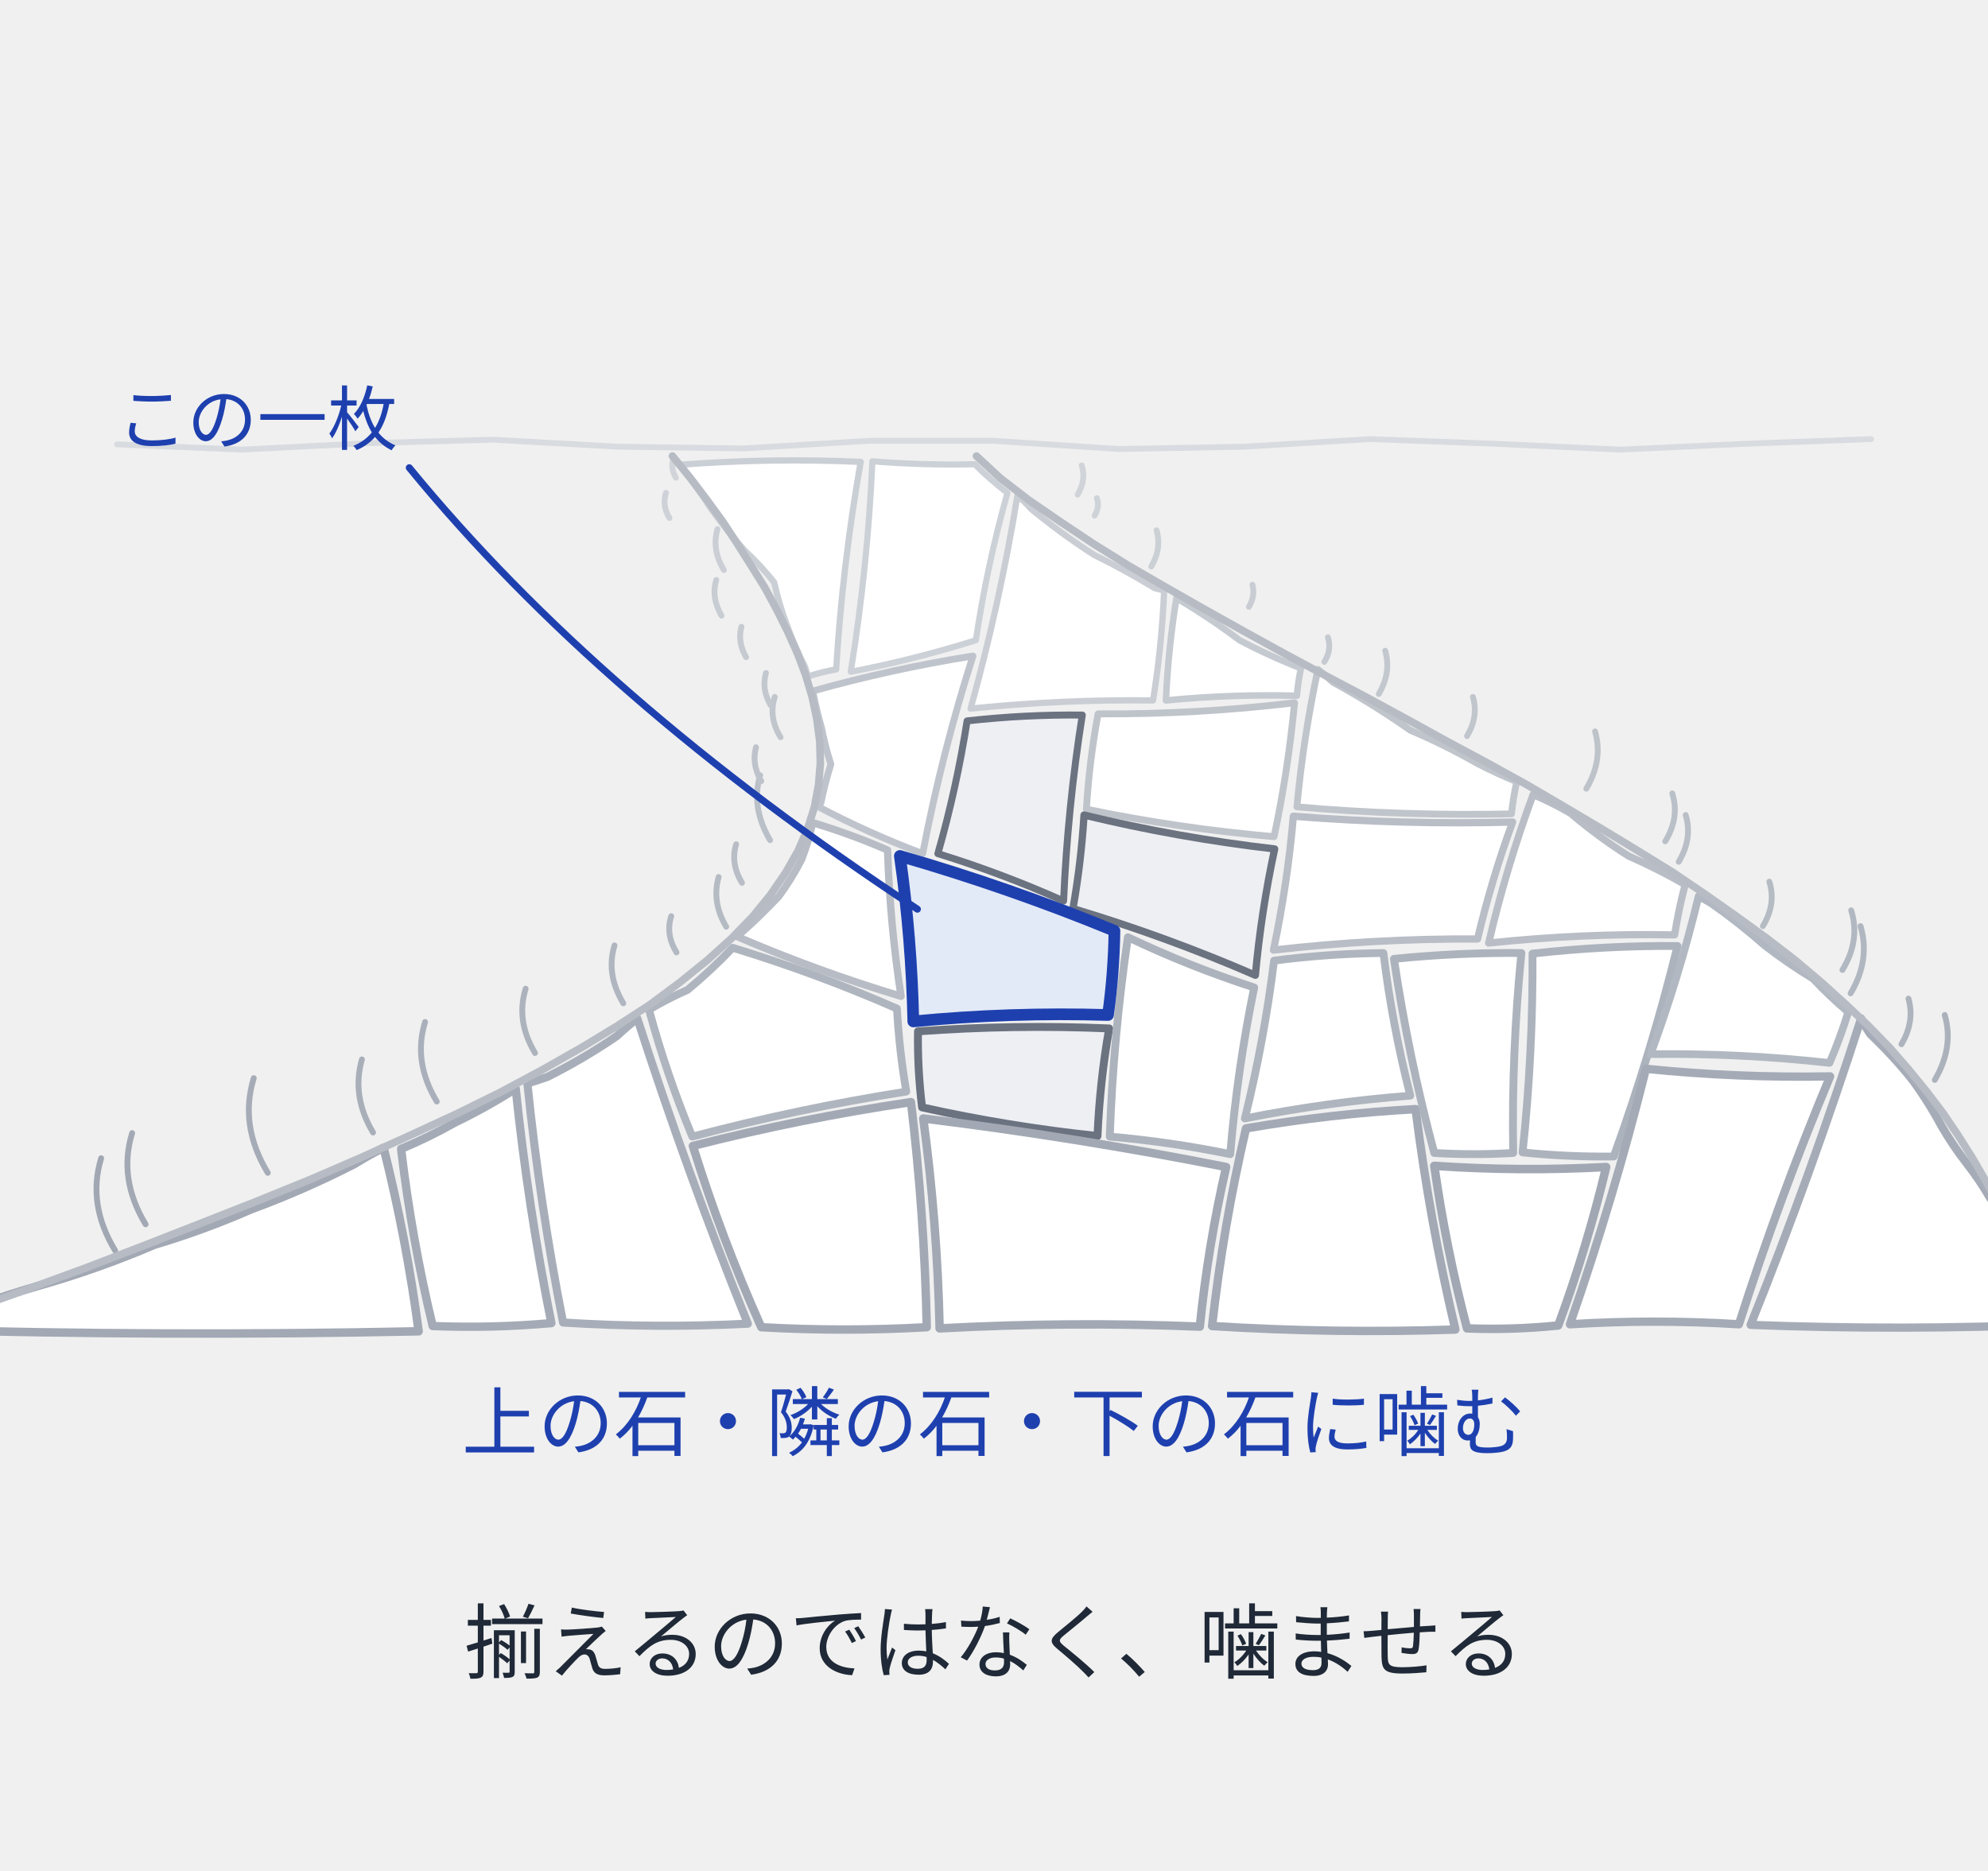
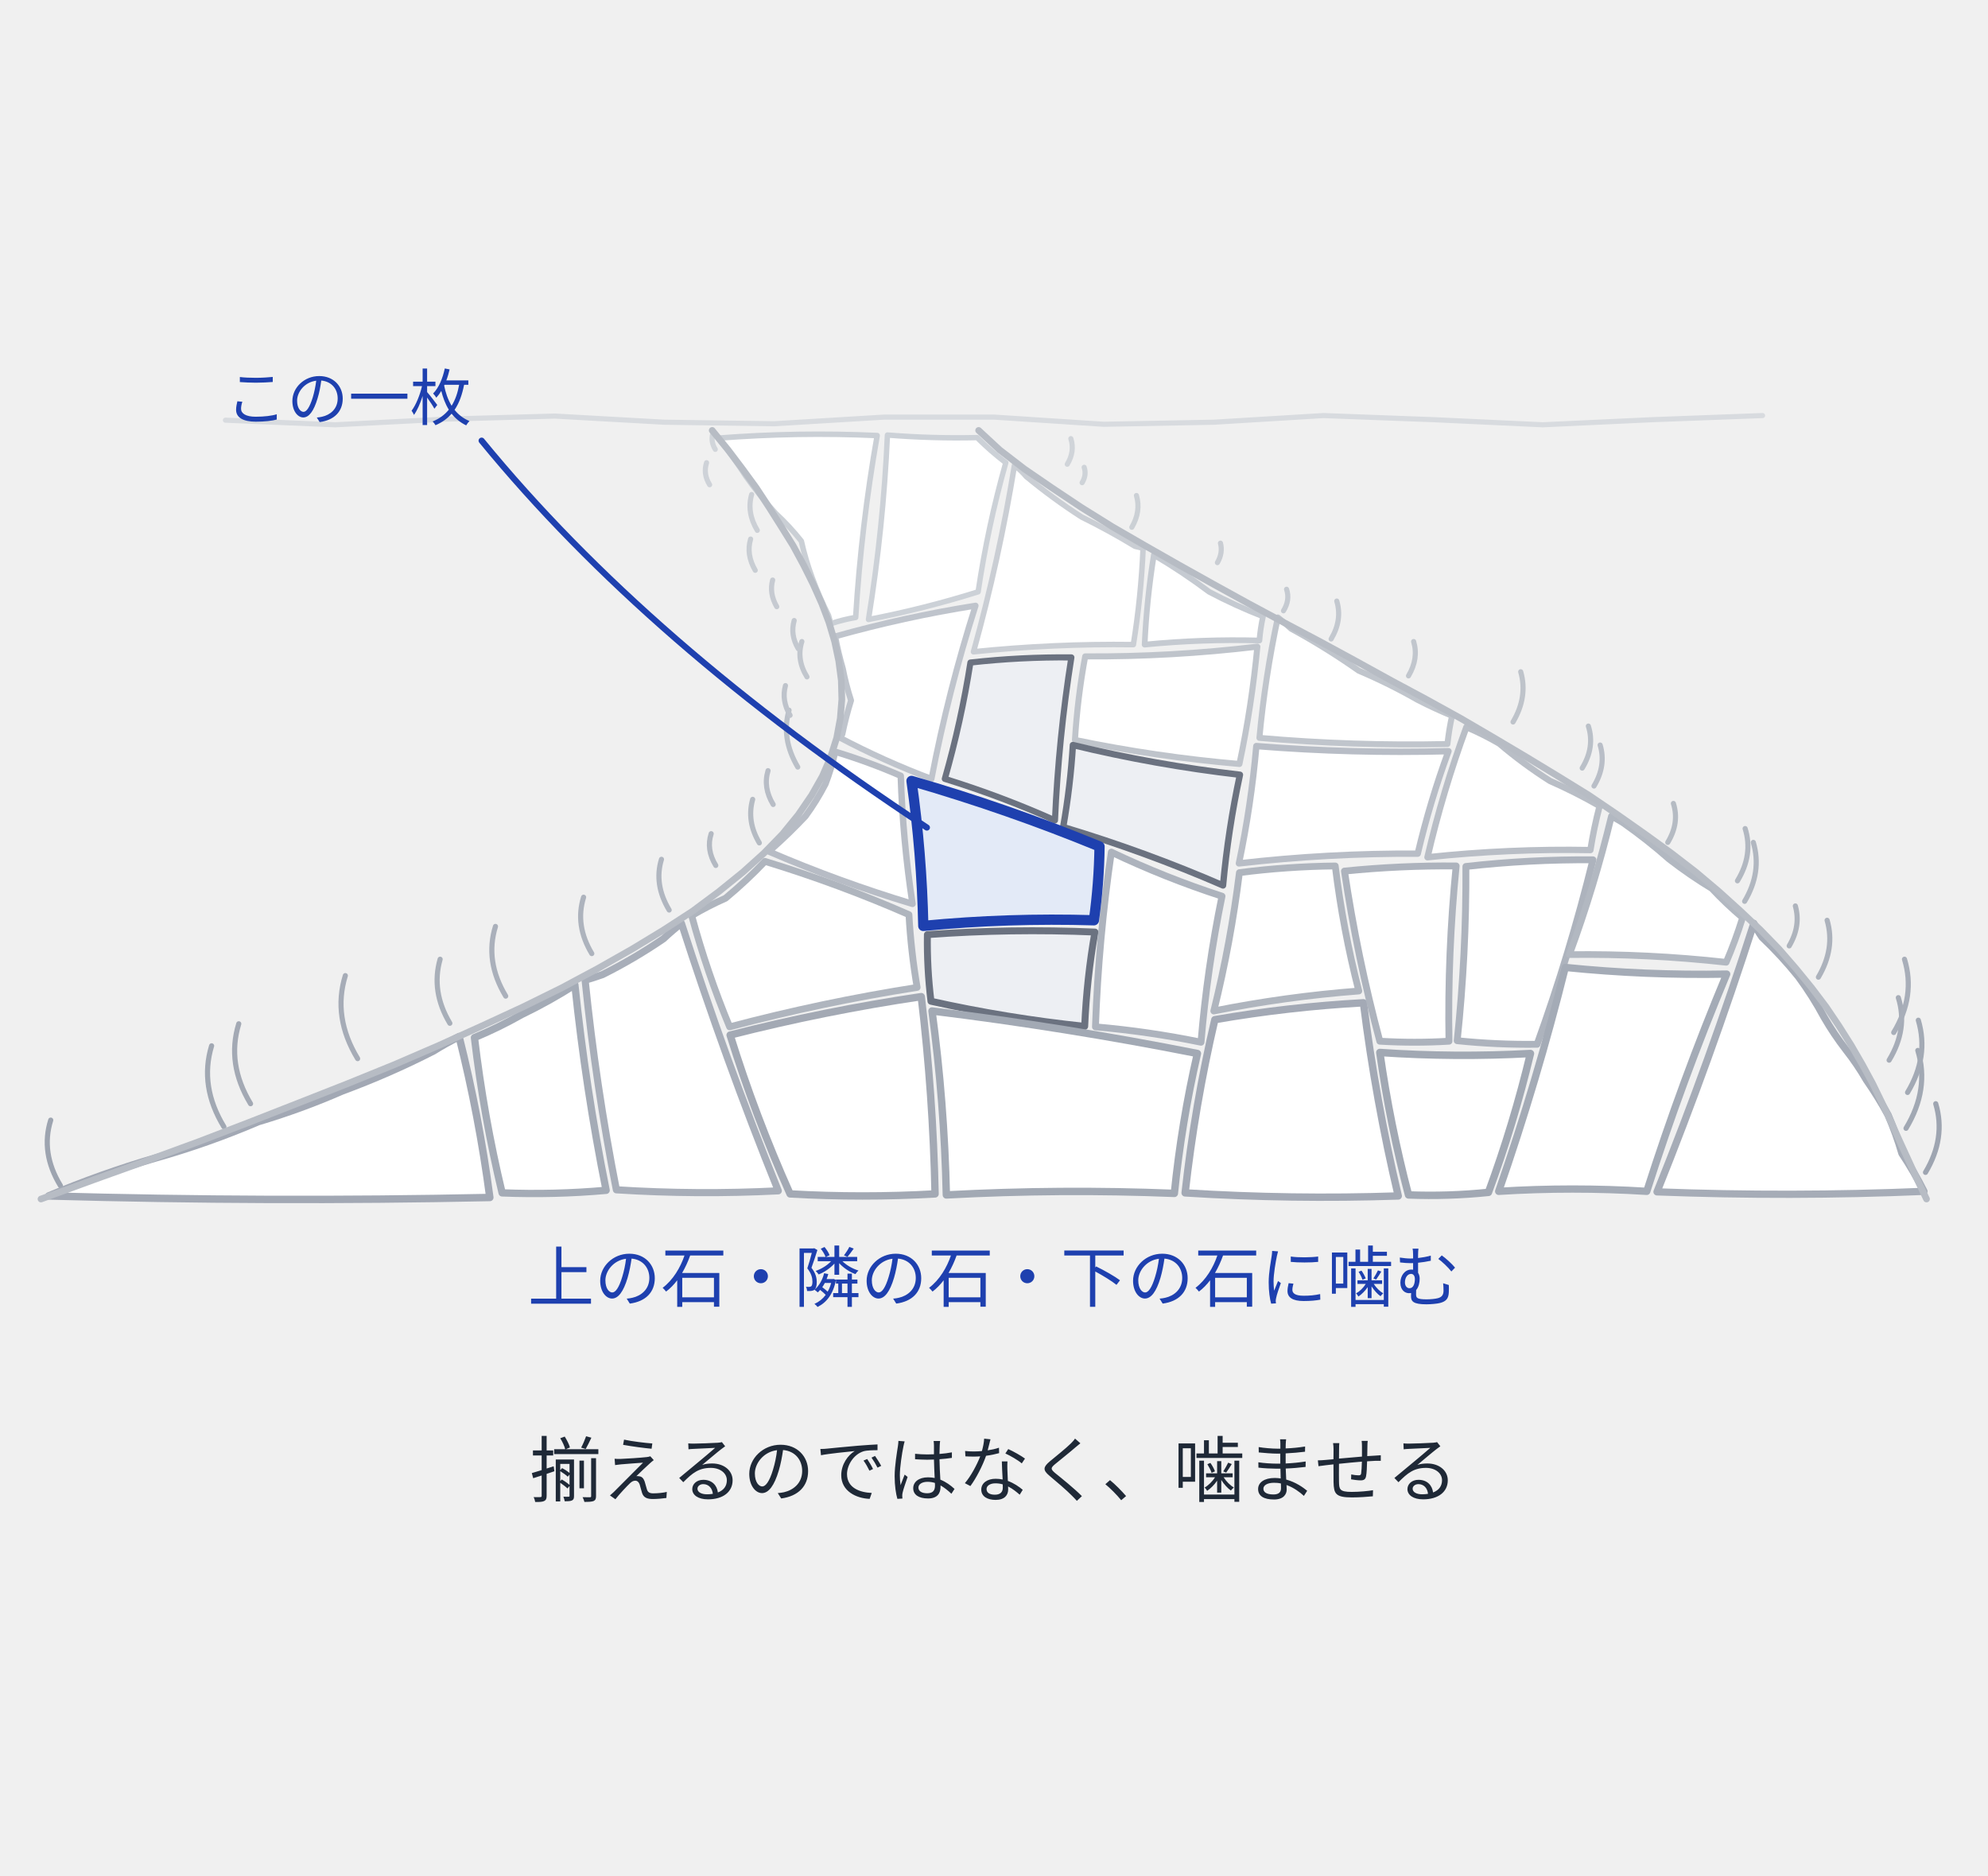
- <svg xmlns="http://www.w3.org/2000/svg" width="340" height="320" viewBox="0 0 340 320" preserveAspectRatio="xMidYMid meet">
+ <svg xmlns="http://www.w3.org/2000/svg" width="388" height="366" viewBox="-24 -6 388 366" preserveAspectRatio="xMidYMid meet">
  <path d="M20 76 L41.4 76.9 L62.9 75.8 L84.3 75.2 L105.7 76.4 L127.1 76.7 L148.6 75.4 L170 75.4 L191.4 76.8 L212.9 76.4 L234.3 75.1 L255.7 75.9 L277.1 76.9 L298.6 75.9 L320 75.1" fill="none" stroke="#D8DBDF" stroke-width="1" stroke-linecap="round" />
  <path d="M-12.2 225.4 q-3.9 -6.4 -1.9 -12.8" fill="none" stroke="#9DA4B0" stroke-width="1" stroke-linecap="round" />
  <path d="M19.7 213.9 q-4.8 -7.9 -2.4 -15.8" fill="none" stroke="#A1A8B3" stroke-width="1" stroke-linecap="round" />
  <path d="M24.9 209.4 q-4.7 -7.8 -2.3 -15.6" fill="none" stroke="#A3A9B4" stroke-width="1" stroke-linecap="round" />
  <path d="M45.8 200.6 q-4.9 -8.1 -2.4 -16.2" fill="none" stroke="#A6ACB7" stroke-width="1" stroke-linecap="round" />
  <path d="M63.8 193.7 q-3.7 -6.2 -1.9 -12.5" fill="none" stroke="#A8AFB9" stroke-width="1" stroke-linecap="round" />
  <path d="M74.7 188.4 q-4.1 -6.8 -2 -13.6" fill="none" stroke="#AAB0BB" stroke-width="1" stroke-linecap="round" />
  <path d="M91.5 180.1 q-3.3 -5.5 -1.6 -11" fill="none" stroke="#ADB3BD" stroke-width="1" stroke-linecap="round" />
  <path d="M106.6 171.6 q-3 -5 -1.5 -9.9" fill="none" stroke="#B0B6C0" stroke-width="1" stroke-linecap="round" />
  <path d="M115.7 162.9 q-1.9 -3.1 -0.9 -6.2" fill="none" stroke="#B3B9C2" stroke-width="1" stroke-linecap="round" />
  <path d="M124.2 158.5 q-2.5 -4.2 -1.3 -8.5" fill="none" stroke="#B5BBC3" stroke-width="1" stroke-linecap="round" />
  <path d="M126.9 151 q-2 -3.3 -1 -6.6" fill="none" stroke="#B8BDC6" stroke-width="1" stroke-linecap="round" />
  <path d="M131.7 143.7 q-3.3 -5.6 -1.7 -11.1" fill="none" stroke="#BAC0C8" stroke-width="1" stroke-linecap="round" />
  <path d="M130.2 133.6 q-1.7 -2.9 -0.9 -5.8" fill="none" stroke="#BEC3CB" stroke-width="1" stroke-linecap="round" />
  <path d="M133.5 126.1 q-2.1 -3.4 -1 -6.9" fill="none" stroke="#C1C6CD" stroke-width="1" stroke-linecap="round" />
  <path d="M131.8 120.6 q-1.6 -2.7 -0.8 -5.5" fill="none" stroke="#C3C8CF" stroke-width="1" stroke-linecap="round" />
  <path d="M127.6 112.4 q-1.5 -2.6 -0.8 -5.2" fill="none" stroke="#C6CAD1" stroke-width="1" stroke-linecap="round" />
  <path d="M123.4 105.3 q-1.8 -3.1 -0.9 -6.1" fill="none" stroke="#C8CDD3" stroke-width="1" stroke-linecap="round" />
  <path d="M123.8 97.5 q-2.1 -3.5 -1.1 -7" fill="none" stroke="#CBCFD5" stroke-width="1" stroke-linecap="round" />
  <path d="M114.5 88.6 q-1.3 -2.1 -0.6 -4.3" fill="none" stroke="#CED2D8" stroke-width="1" stroke-linecap="round" />
  <path d="M115.6 81.7 q-0.9 -1.5 -0.5 -3" fill="none" stroke="#D1D5DA" stroke-width="1" stroke-linecap="round" />
  <path d="M351.8 222.8 q4 -6.7 2 -13.4" fill="none" stroke="#9EA5B1" stroke-width="1" stroke-linecap="round" />
  <path d="M348 214.2 q4.6 -7.6 2.3 -15.2" fill="none" stroke="#A1A8B3" stroke-width="1" stroke-linecap="round" />
  <path d="M348.3 207.2 q4.2 -7 2.1 -14.1" fill="none" stroke="#A3AAB5" stroke-width="1" stroke-linecap="round" />
  <path d="M344.7 200.9 q3.7 -6.1 1.8 -12.2" fill="none" stroke="#A6ACB7" stroke-width="1" stroke-linecap="round" />
  <path d="M345.6 195.5 q4.3 -7.1 2.1 -14.3" fill="none" stroke="#A8AEB9" stroke-width="1" stroke-linecap="round" />
  <path d="M330.9 184.7 q3.3 -5.6 1.7 -11.1" fill="none" stroke="#ACB2BC" stroke-width="1" stroke-linecap="round" />
  <path d="M325.2 178.6 q2.3 -3.9 1.2 -7.8" fill="none" stroke="#AEB4BD" stroke-width="1" stroke-linecap="round" />
  <path d="M316.5 169.9 q3.4 -5.7 1.7 -11.5" fill="none" stroke="#B1B7C0" stroke-width="1" stroke-linecap="round" />
  <path d="M315.1 165.9 q3.1 -5.1 1.5 -10.2" fill="none" stroke="#B2B8C1" stroke-width="1" stroke-linecap="round" />
  <path d="M301.5 158.4 q2.3 -3.8 1.1 -7.6" fill="none" stroke="#B5BBC3" stroke-width="1" stroke-linecap="round" />
  <path d="M287.1 147.4 q2.4 -4 1.2 -8" fill="none" stroke="#B9BEC7" stroke-width="1" stroke-linecap="round" />
  <path d="M284.8 143.9 q2.5 -4.1 1.2 -8.2" fill="none" stroke="#BAC0C8" stroke-width="1" stroke-linecap="round" />
  <path d="M271.3 134.9 q2.9 -4.9 1.5 -9.8" fill="none" stroke="#BEC3CA" stroke-width="1" stroke-linecap="round" />
  <path d="M250.9 125.9 q2 -3.4 1 -6.7" fill="none" stroke="#C1C6CD" stroke-width="1" stroke-linecap="round" />
  <path d="M235.8 118.7 q2.2 -3.7 1.1 -7.4" fill="none" stroke="#C3C8CF" stroke-width="1" stroke-linecap="round" />
  <path d="M226.5 113.2 q1.3 -2.1 0.6 -4.2" fill="none" stroke="#C5CAD1" stroke-width="1" stroke-linecap="round" />
  <path d="M213.6 103.8 q1.1 -1.9 0.6 -3.8" fill="none" stroke="#C9CDD3" stroke-width="1" stroke-linecap="round" />
  <path d="M196.9 96.9 q1.8 -3.1 0.9 -6.2" fill="none" stroke="#CBD0D5" stroke-width="1" stroke-linecap="round" />
  <path d="M187.2 88.2 q0.9 -1.5 0.4 -3" fill="none" stroke="#CED3D8" stroke-width="1" stroke-linecap="round" />
  <path d="M184.3 84.6 q1.5 -2.5 0.7 -5" fill="none" stroke="#D0D4D9" stroke-width="1" stroke-linecap="round" />
  <path d="M65.6 196.3 Q63 197.6 60.6 199.1 Q52 203.5 42.8 206.9 Q34.8 210.4 26.4 212.9 Q16.6 217.1 6.3 220 Q-4.3 223.1 -14.5 227.4 Q28.5 228.6 71.6 227.7 Q69.5 211.8 65.6 196.3 Z" fill="#FFFFFF" stroke="#A2A8B4" stroke-width="1.449" stroke-linejoin="round" />
  <path d="M88.2 186.2 Q83.2 189.4 77.8 192 Q73.4 194.5 68.6 196.5 Q70.4 211.8 74 226.8 Q84.2 227.2 94.3 226.3 Q90.3 206.4 88.2 186.2 Z" fill="#FFFFFF" stroke="#A4ABB6" stroke-width="1.425" stroke-linejoin="round" />
  <path d="M109 174.2 Q107.2 175.6 105.5 177.2 Q99.8 181.1 93.6 184.2 Q91.9 184.8 90.2 185.3 Q92.3 205.9 96.3 226.2 Q112.1 227.2 127.9 226.4 Q117.5 200.6 109 174.2 Z" fill="#FFFFFF" stroke="#A8AEB9" stroke-width="1.391" stroke-linejoin="round" />
  <path d="M147.2 79 Q131.7 78.3 116.2 79.5 Q119.1 83.1 121.6 87 Q124.3 90.8 127.4 94.2 Q130.1 96.7 132.4 99.6 Q133.2 103.2 134.5 106.7 Q135.9 110.5 137.7 114.1 Q137.9 114.9 138.2 115.7 Q140.6 114.9 143 114.5 Q144.1 96.6 147.2 79 Z" fill="#FFFFFF" stroke="#CACFD5" stroke-width="1.07" stroke-linejoin="round" />
  <path d="M172.3 84.3 Q169.3 82 166.7 79.4 Q157.9 79.6 149.2 78.9 Q148.4 97 145.5 114.9 Q156.4 112.8 166.9 109.5 Q168.8 96.7 172.3 84.3 Z" fill="#FFFFFF" stroke="#CCD1D7" stroke-width="1.051" stroke-linejoin="round" />
  <path d="M139 118.2 Q139.6 121.4 140.5 124.5 Q141.1 127.6 142.1 130.7 Q141.1 133.9 140.4 137.3 Q140.1 137.6 139.8 137.9 Q148.5 142.5 157.8 146 Q161.1 128.8 166.4 112.2 Q152.5 114.4 139 118.2 Z" fill="#FFFFFF" stroke="#BFC4CC" stroke-width="1.172" stroke-linejoin="round" />
  <path d="M199.1 101 Q198.3 100.8 197.5 100.6 Q192.4 97.5 187.1 94.9 Q181.5 91.3 176.3 87 Q175.3 85.8 174 84.8 Q171 103.2 166 121.2 Q181.6 119.6 197.2 119.8 Q198.7 110.5 199.1 101 Z" fill="#FFFFFF" stroke="#CACED4" stroke-width="1.076" stroke-linejoin="round" />
  <path d="M222.5 114.3 Q217.1 112.2 212 109.5 Q206.8 105.6 201.2 102.3 Q199.8 111 199.4 119.8 Q210.6 118.7 221.8 119 Q222 116.6 222.5 114.3 Z" fill="#FFFFFF" stroke="#C5CAD1" stroke-width="1.116" stroke-linejoin="round" />
  <path d="M165.4 123.3 Q163.6 134.8 160.4 146 Q171.4 149.4 181.9 154.1 Q182.6 138.1 185.1 122.3 Q175.2 122.2 165.4 123.3 Z" fill="#EDEFF3" stroke="#6B7280" stroke-width="1.195" stroke-linejoin="round" />
  <path d="M217.9 143.1 Q220.3 131.8 221.4 120.2 Q204.7 122.2 187.8 122.1 Q186.3 130.2 185.8 138.4 Q201.7 141.7 217.9 143.1 Z" fill="#FFFFFF" stroke="#BFC4CB" stroke-width="1.177" stroke-linejoin="round" />
  <path d="M183.5 155.4 Q199.5 160.2 214.7 166.8 Q215.7 155.9 218 145.2 Q201.5 143.3 185.4 139.4 Q184.9 147.5 183.5 155.4 Z" fill="#EDEFF3" stroke="#6B7280" stroke-width="1.245" stroke-linejoin="round" />
  <path d="M139 140.7 Q138.3 143.9 137.1 147 Q135.4 150.3 133.2 153.3 Q130 156.7 126.5 159.8 Q126.3 160 126.1 160.2 Q139.8 166.1 154.1 170.4 Q152.2 158 151.8 145.4 Q145.6 142.7 139 140.7 Z" fill="#FFFFFF" stroke="#B7BCC5" stroke-width="1.253" stroke-linejoin="round" />
  <path d="M125.3 162.1 Q121.7 165.9 117.6 169.3 Q114.2 170.8 111 172.7 Q114 183.8 118.4 194.4 Q136.5 189.6 155 186.7 Q153.8 179.7 153.4 172.5 Q139.7 166.5 125.3 162.1 Z" fill="#FFFFFF" stroke="#AFB5BE" stroke-width="1.327" stroke-linejoin="round" />
  <path d="M118.5 196 Q123.4 211.8 130.2 227 Q144.3 227.8 158.5 227 Q158.1 207.7 155.8 188.5 Q136.9 191.3 118.5 196 Z" fill="#FFFFFF" stroke="#A3A9B4" stroke-width="1.439" stroke-linejoin="round" />
  <path d="M157 176.4 Q156.9 182.9 157.7 189.4 Q172.5 192.7 187.7 194.3 Q188.1 185 189.7 175.9 Q173.3 175.2 157 176.4 Z" fill="#EDEFF3" stroke="#6B7280" stroke-width="1.353" stroke-linejoin="round" />
  <path d="M210.4 197.4 Q211.6 183 214.5 168.9 Q203.4 165.3 192.9 160.3 Q190.4 177.3 189.8 194.4 Q200.2 195.3 210.4 197.4 Z" fill="#FFFFFF" stroke="#ADB3BD" stroke-width="1.341" stroke-linejoin="round" />
  <path d="M160.7 227.2 Q183 226 205.2 226.9 Q206.6 213.1 209.7 199.6 Q184 194.5 157.9 191.3 Q160.3 209.1 160.7 227.2 Z" fill="#FFFFFF" stroke="#A2A9B4" stroke-width="1.444" stroke-linejoin="round" />
  <path d="M259.4 133.7 Q256 132.3 252.7 130.6 Q247.1 127.4 241.2 124.9 Q234.8 120.4 228 116.7 Q226.7 115.5 225.4 114.5 Q222.9 126.2 221.8 138 Q240.1 139.6 258.5 139.2 Q258.8 136.4 259.4 133.7 Z" fill="#FFFFFF" stroke="#C0C5CC" stroke-width="1.166" stroke-linejoin="round" />
  <path d="M221.2 139.6 Q220.2 151.1 217.8 162.5 Q235.2 160.5 252.7 160.6 Q255.1 150.4 258.7 140.6 Q239.9 141.1 221.2 139.6 Z" fill="#FFFFFF" stroke="#B8BDC6" stroke-width="1.242" stroke-linejoin="round" />
  <path d="M288.2 151.3 Q283.5 148.6 278.5 146.4 Q273.3 143.1 268.6 139.1 Q265.5 137.3 262.2 135.9 Q257.6 148.4 254.6 161.3 Q270.5 159.6 286.4 159.9 Q287.1 155.5 288.2 151.3 Z" fill="#FFFFFF" stroke="#B9BEC6" stroke-width="1.236" stroke-linejoin="round" />
  <path d="M217.9 164.3 Q216.2 178 212.9 191.3 Q226.9 188.5 241.2 187.4 Q238.1 175.3 236.6 163 Q227.2 163.1 217.9 164.3 Z" fill="#FFFFFF" stroke="#AFB5BE" stroke-width="1.328" stroke-linejoin="round" />
  <path d="M213.1 193 Q209.2 209.7 207.3 226.8 Q228.1 228.1 248.9 227.4 Q244.5 208.8 242.1 189.7 Q227.5 190.5 213.1 193 Z" fill="#FFFFFF" stroke="#A3A9B5" stroke-width="1.437" stroke-linejoin="round" />
  <path d="M260.2 163 Q249.3 162.9 238.4 164 Q240.9 180.8 245.3 197.2 Q252.1 197.6 258.8 197.2 Q258.5 180.1 260.2 163 Z" fill="#FFFFFF" stroke="#ADB3BD" stroke-width="1.341" stroke-linejoin="round" />
  <path d="M276 197.8 Q282.4 180.1 286.9 161.8 Q274.5 161.7 262.1 163.1 Q262.2 180.1 260.4 197.1 Q268.1 197.9 276 197.8 Z" fill="#FFFFFF" stroke="#ADB3BD" stroke-width="1.34" stroke-linejoin="round" />
  <path d="M250.9 227.2 Q258.7 227.5 266.5 226.7 Q271.4 213.4 274.7 199.6 Q260 200.4 245.3 199.4 Q247.3 213.5 250.9 227.2 Z" fill="#FFFFFF" stroke="#A1A8B3" stroke-width="1.451" stroke-linejoin="round" />
  <path d="M316.1 173.1 Q312.9 170.4 310.1 167.4 Q305.8 164.8 301.8 161.7 Q297.5 157.9 292.8 154.6 Q291.7 153.9 290.5 153.3 Q287.2 167 282.3 180.3 Q297.6 180.1 312.9 181.8 Q314.7 177.6 316.1 173.1 Z" fill="#FFFFFF" stroke="#B2B8C1" stroke-width="1.298" stroke-linejoin="round" />
  <path d="M281.5 182.8 Q276 204.9 268.5 226.5 Q282.9 225.6 297.4 226.5 Q304.3 204.9 313 184.1 Q297.2 184.4 281.5 182.8 Z" fill="#FFFFFF" stroke="#A4ABB6" stroke-width="1.423" stroke-linejoin="round" />
  <path d="M351.5 226.5 Q349.6 222.7 347.2 219.1 Q346.1 215.3 344.5 211.6 Q342.6 208.1 340.3 204.8 Q338.5 201.7 336.3 198.9 Q333.9 195.8 332 192.5 Q329.8 188.4 327 184.6 Q323.7 180.5 319.9 176.9 Q319 175.6 318.3 174.2 Q309.8 200.7 299.4 226.6 Q325.5 227.6 351.5 226.5 Z" fill="#FFFFFF" stroke="#A6ACB7" stroke-width="1.412" stroke-linejoin="round" />
  <path d="M-16 228 L-5.6 224.2 L4.7 220.5 L14.8 216.8 L24.7 213 L34.4 209.2 L43.8 205.5 L52.9 201.8 L61.7 198 L70.1 194.2 L78.1 190.5 L85.6 186.8 L92.7 183 L99.4 179.2 L105.5 175.5 L111.2 171.8 L116.3 168 L121 164.2 L125.1 160.5 L128.7 156.8 L131.8 153 L134.4 149.2 L136.5 145.5 L138.1 141.8 L139.3 138 L140 134.2 L140.3 130.5 L140.2 126.8 L139.7 123 L138.9 119.2 L137.8 115.5 L136.4 111.8 L134.7 108 L132.8 104.2 L130.8 100.5 L128.5 96.8 L126.1 93 L123.6 89.2 L120.9 85.5 L118.1 81.8 L115 78" fill="none" stroke="#B7BCC4" stroke-width="1.3" stroke-linecap="round" />
  <path d="M352 228 L350.2 224.2 L348.5 220.5 L346.8 216.8 L345.1 213 L343.3 209.2 L341.5 205.5 L339.5 201.8 L337.3 198 L334.9 194.2 L332.4 190.5 L329.6 186.8 L326.5 183 L323.2 179.2 L319.6 175.5 L315.7 171.8 L311.5 168 L307 164.2 L302.2 160.5 L297.1 156.8 L291.7 153 L286.1 149.2 L280.1 145.5 L274 141.8 L267.6 138 L261.1 134.2 L254.4 130.5 L247.5 126.8 L240.6 123 L233.6 119.2 L226.6 115.5 L219.7 111.8 L212.8 108 L206 104.2 L199.5 100.5 L193.1 96.8 L187 93 L181.3 89.2 L175.9 85.5 L171.1 81.8 L167 78" fill="none" stroke="#B7BCC4" stroke-width="1.3" stroke-linecap="round" />
  <path d="M190.6 159.2 Q172.6 151.8 153.9 146.4 Q155.9 160.5 156.2 174.7 Q172.8 173.1 189.5 173.6 Q190.5 166.4 190.6 159.2 Z" fill="#E3EAF7" stroke="#1E40AF" stroke-width="2" stroke-linejoin="round" />
  <path d="M70 80 Q102.5 119.7 156.9 155.5" fill="none" stroke="#1E40AF" stroke-width="1.2" stroke-linecap="round" />
  <text x="44" y="76" text-anchor="middle" font-family="sans-serif" font-size="12" fill="#1E40AF">この一枚</text>
  <text x="170" y="248" text-anchor="middle" font-family="sans-serif" font-size="13" fill="#1E40AF">上の石・隣の石・下の石に噛む</text>
  <text x="170" y="286" text-anchor="middle" font-family="sans-serif" font-size="14" fill="#1F2937">揃えるのではなく、噛ませる</text>
</svg>
